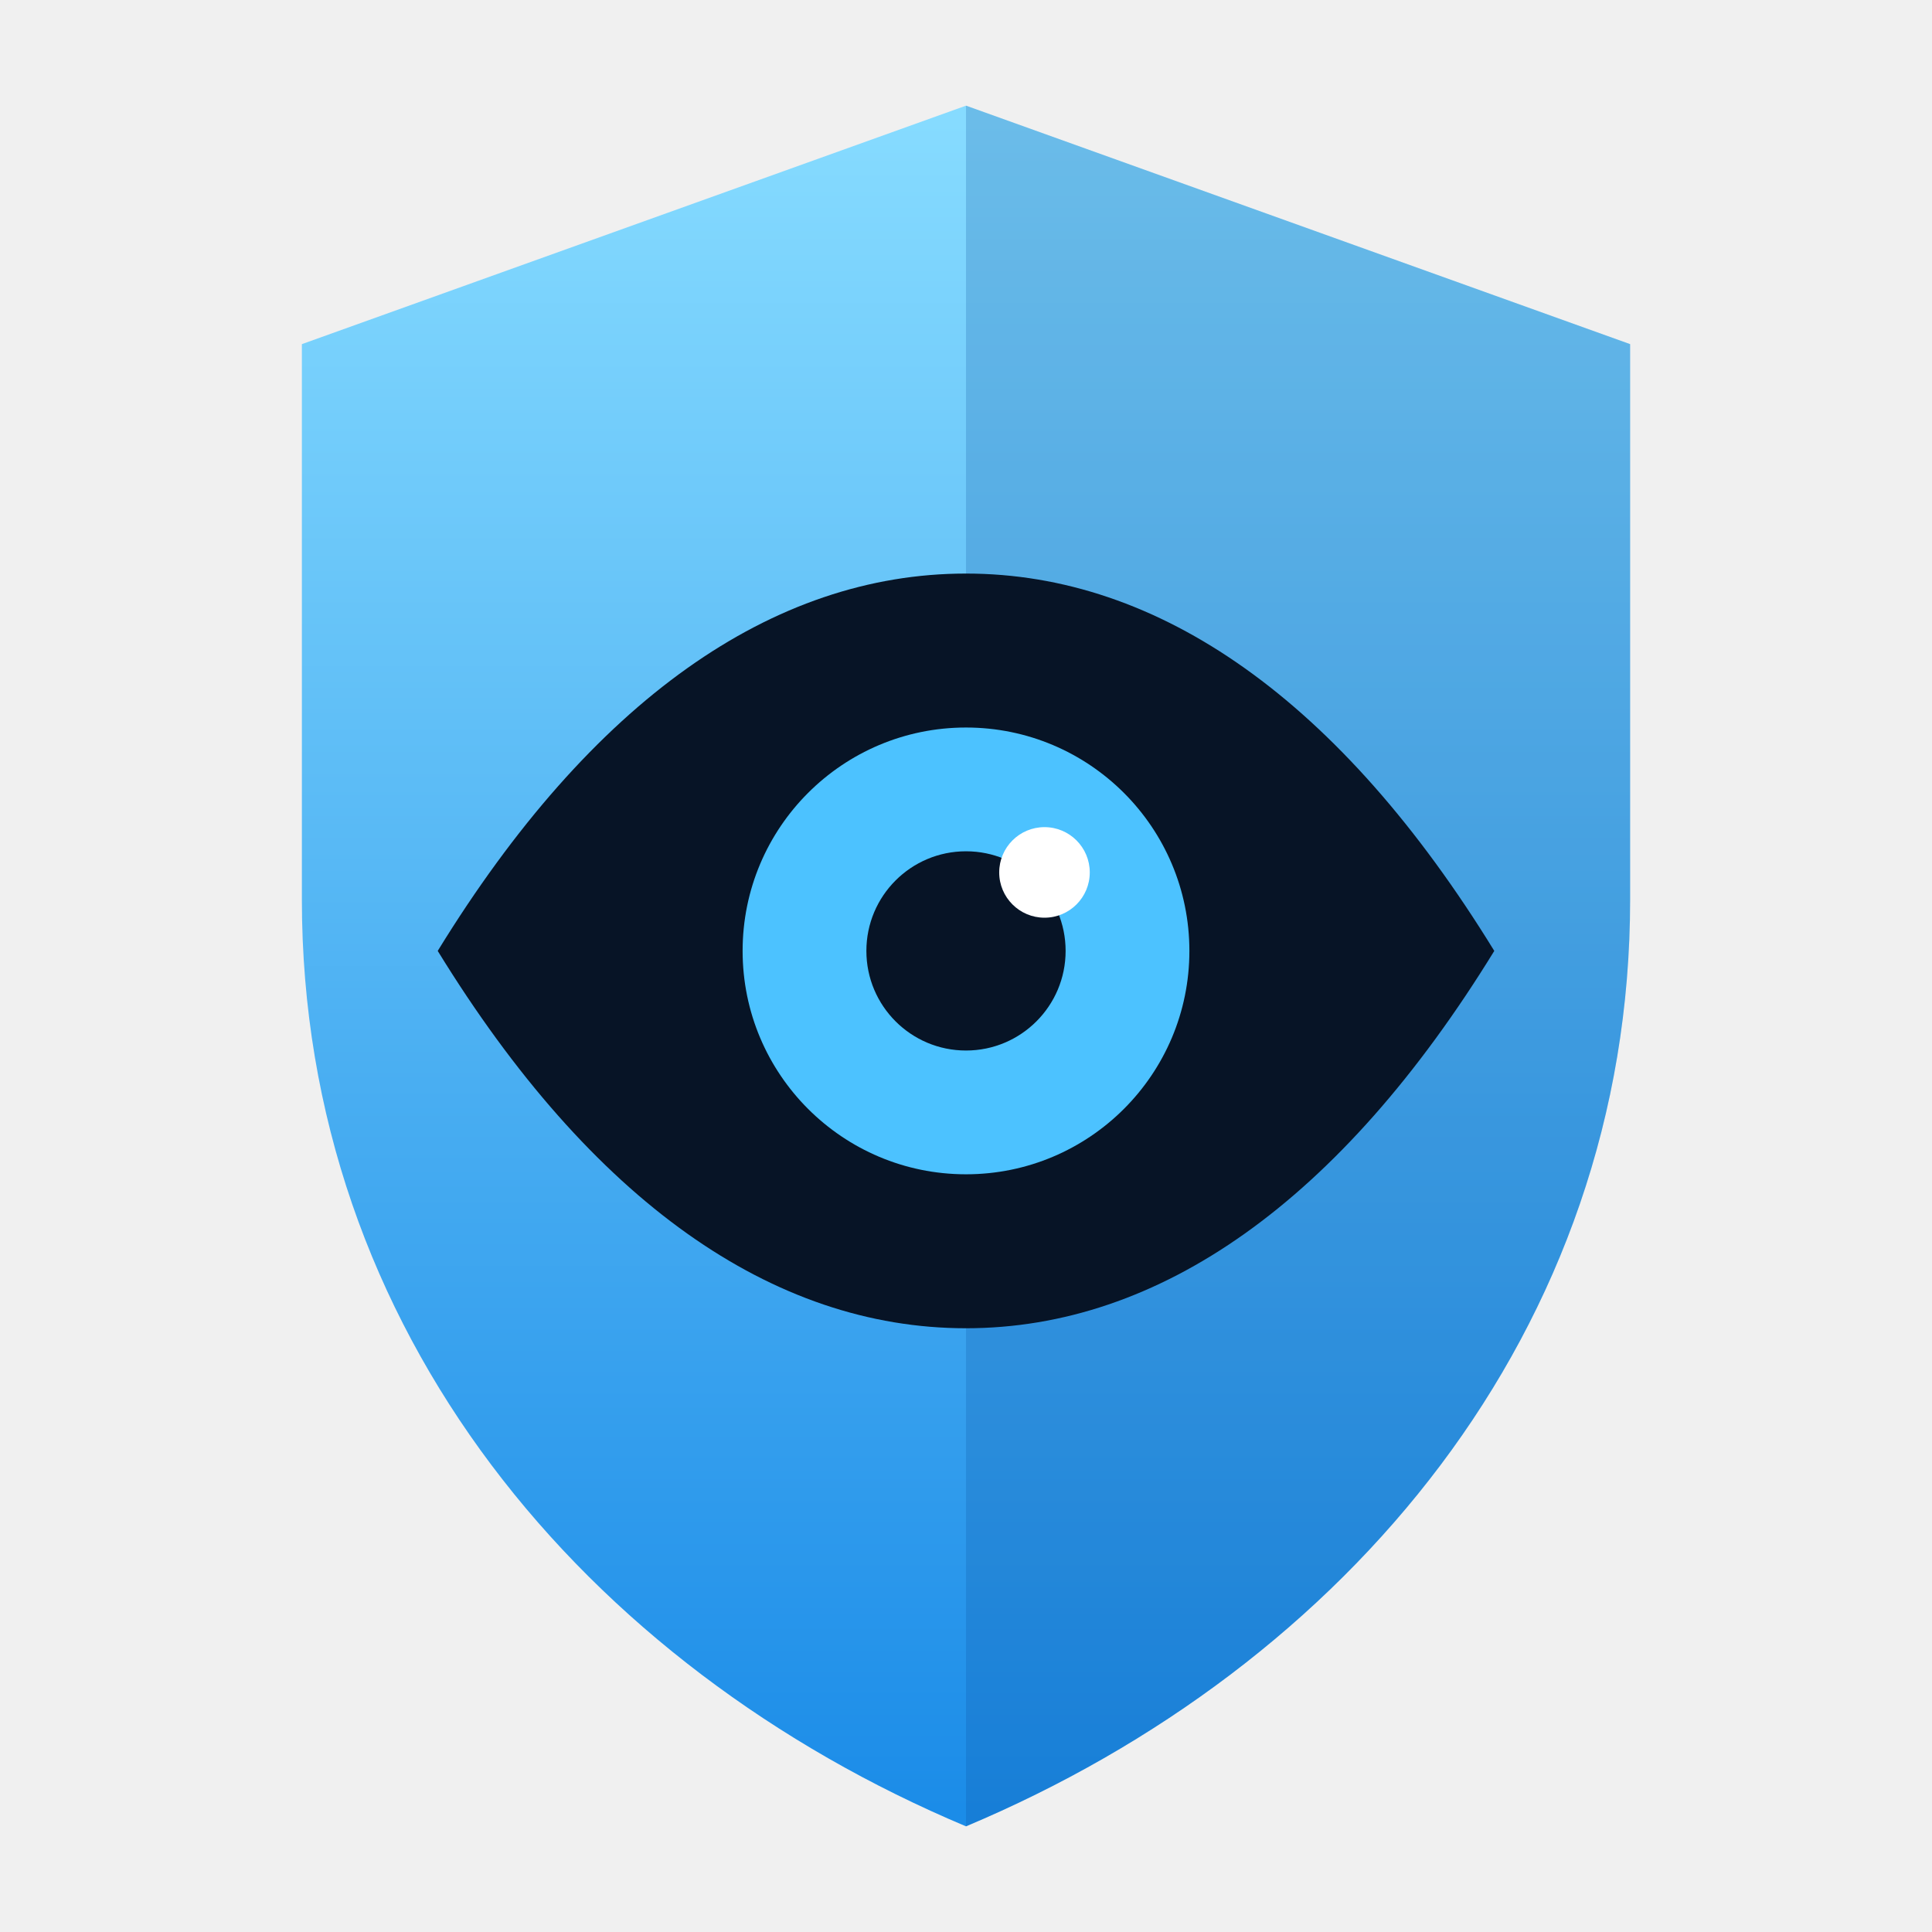
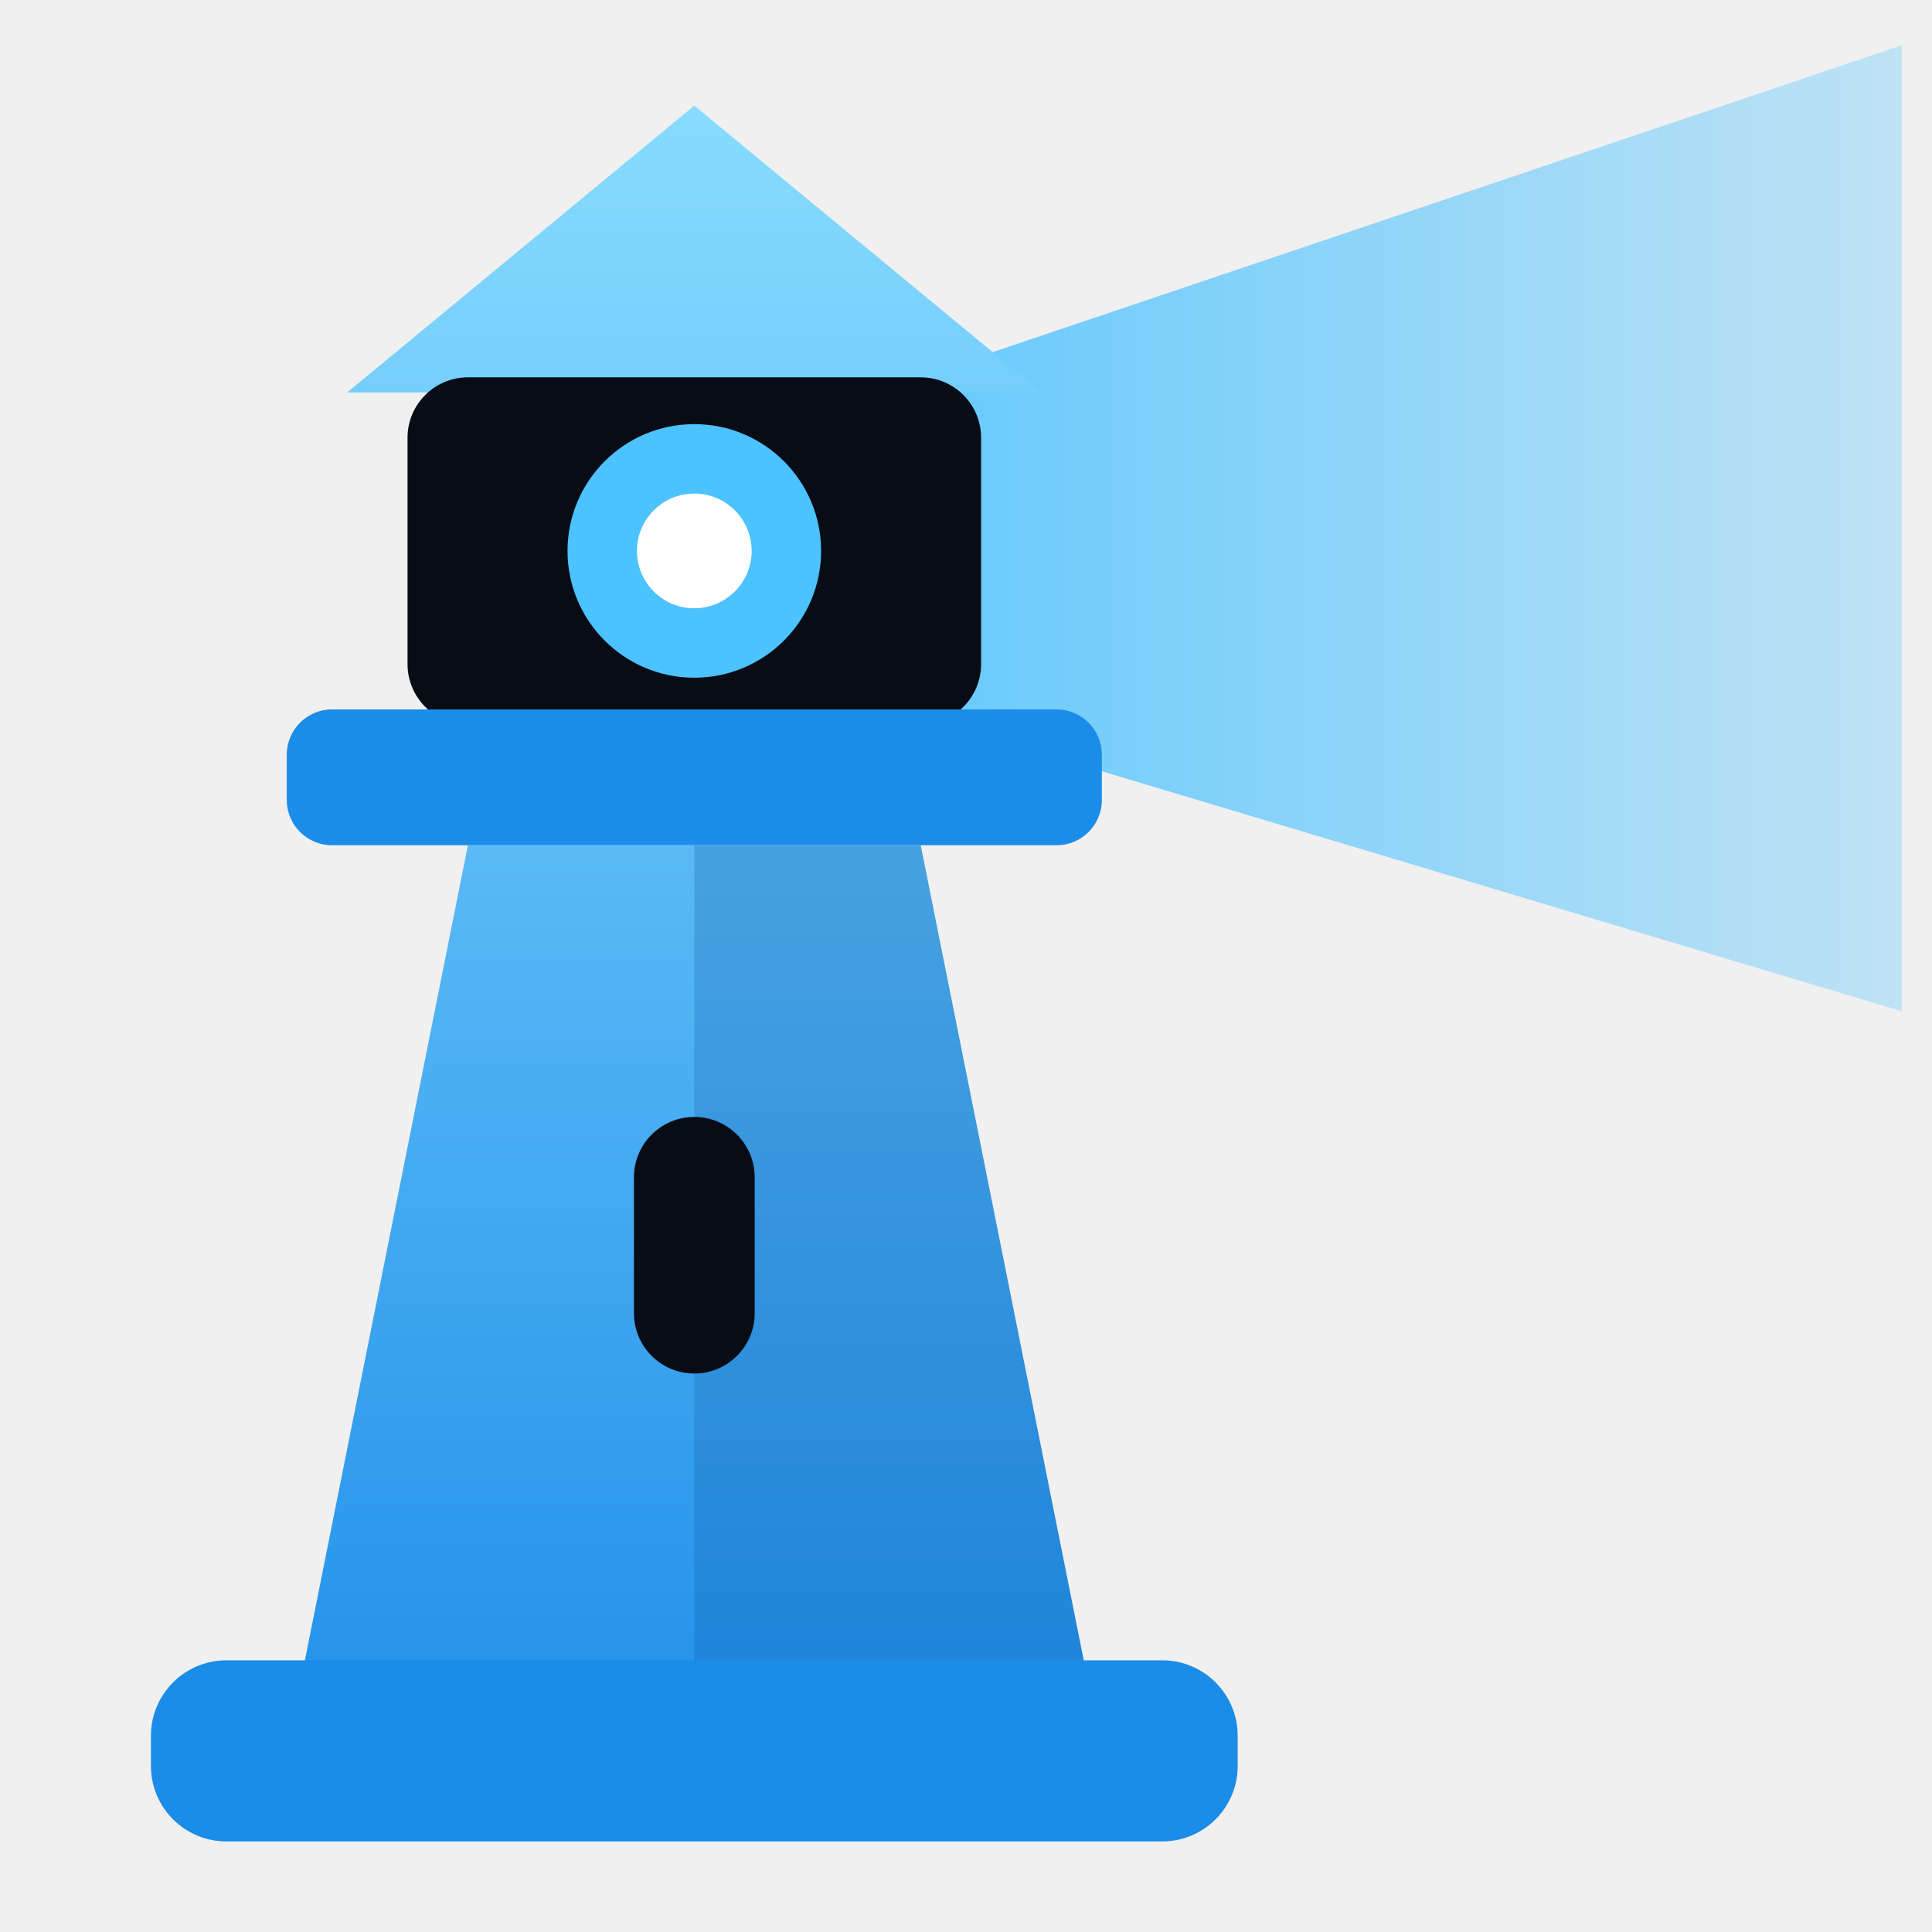
<svg xmlns="http://www.w3.org/2000/svg" width="512" height="512" viewBox="0 0 64 64">
  <defs>
-     <linearGradient id="wl-shield" x1="32" y1="4" x2="32" y2="60" gradientUnits="userSpaceOnUse">
+     <linearGradient id="wl-tower" x1="0" y1="4" x2="0" y2="61" gradientUnits="userSpaceOnUse">
      <stop offset="0" stop-color="#86dbff" />
      <stop offset="1" stop-color="#1b8ce8" />
    </linearGradient>
+     <linearGradient id="wl-beam" x1="23" y1="0" x2="63" y2="0" gradientUnits="userSpaceOnUse">
+       <stop offset="0" stop-color="#4cc2ff" stop-opacity=".95" />
+       <stop offset="1" stop-color="#4cc2ff" stop-opacity=".3" />
+     </linearGradient>
  </defs>
-   <path d="M32 3.5 54 11.4v18.4c0 14.3-9.4 25.4-22 30.7C19.4 55.2 10 44.1 10 29.8V11.4z" fill="url(#wl-shield)" />
-   <path d="M32 3.5 54 11.4v18.4c0 14.3-9.4 25.4-22 30.7z" fill="#0a4f9e" fill-opacity=".22" />
-   <path d="M14.5 31.5C19.6 23.2 25.6 19 32 19s12.4 4.2 17.5 12.5C44.4 39.8 38.4 44 32 44s-12.4-4.2-17.5-12.5z" fill="#071426" />
-   <circle cx="32" cy="31.5" r="7.4" fill="#4cc2ff" />
-   <circle cx="32" cy="31.5" r="3.3" fill="#071426" />
-   <circle cx="34.6" cy="28.9" r="1.5" fill="#ffffff" />
+   <path d="M23 15 63 1.5v32L23 21.5z" fill="url(#wl-beam)" />
+   <path d="M11.5 13 23 3.5 34.5 13z" fill="url(#wl-tower)" />
+   <rect x="13.5" y="12.5" width="19" height="11.5" rx="2" fill="#070c16" />
+   <circle cx="23" cy="18.25" r="4.2" fill="#4cc2ff" />
+   <circle cx="23" cy="18.25" r="1.9" fill="#ffffff" />
+   <rect x="9.5" y="23.5" width="27" height="4.5" rx="1.5" fill="#1b8ce8" />
+   <path d="M15.5 28h15l5.5 27.5H10z" fill="url(#wl-tower)" />
+   <path d="M23 28h7.5l5.5 27.5H23z" fill="#0a4f9e" fill-opacity=".22" />
+   <rect x="21" y="37" width="4" height="8.5" rx="2" fill="#070c16" />
+   <rect x="5" y="55" width="36" height="6" rx="2.5" fill="#1b8ce8" />
</svg>
